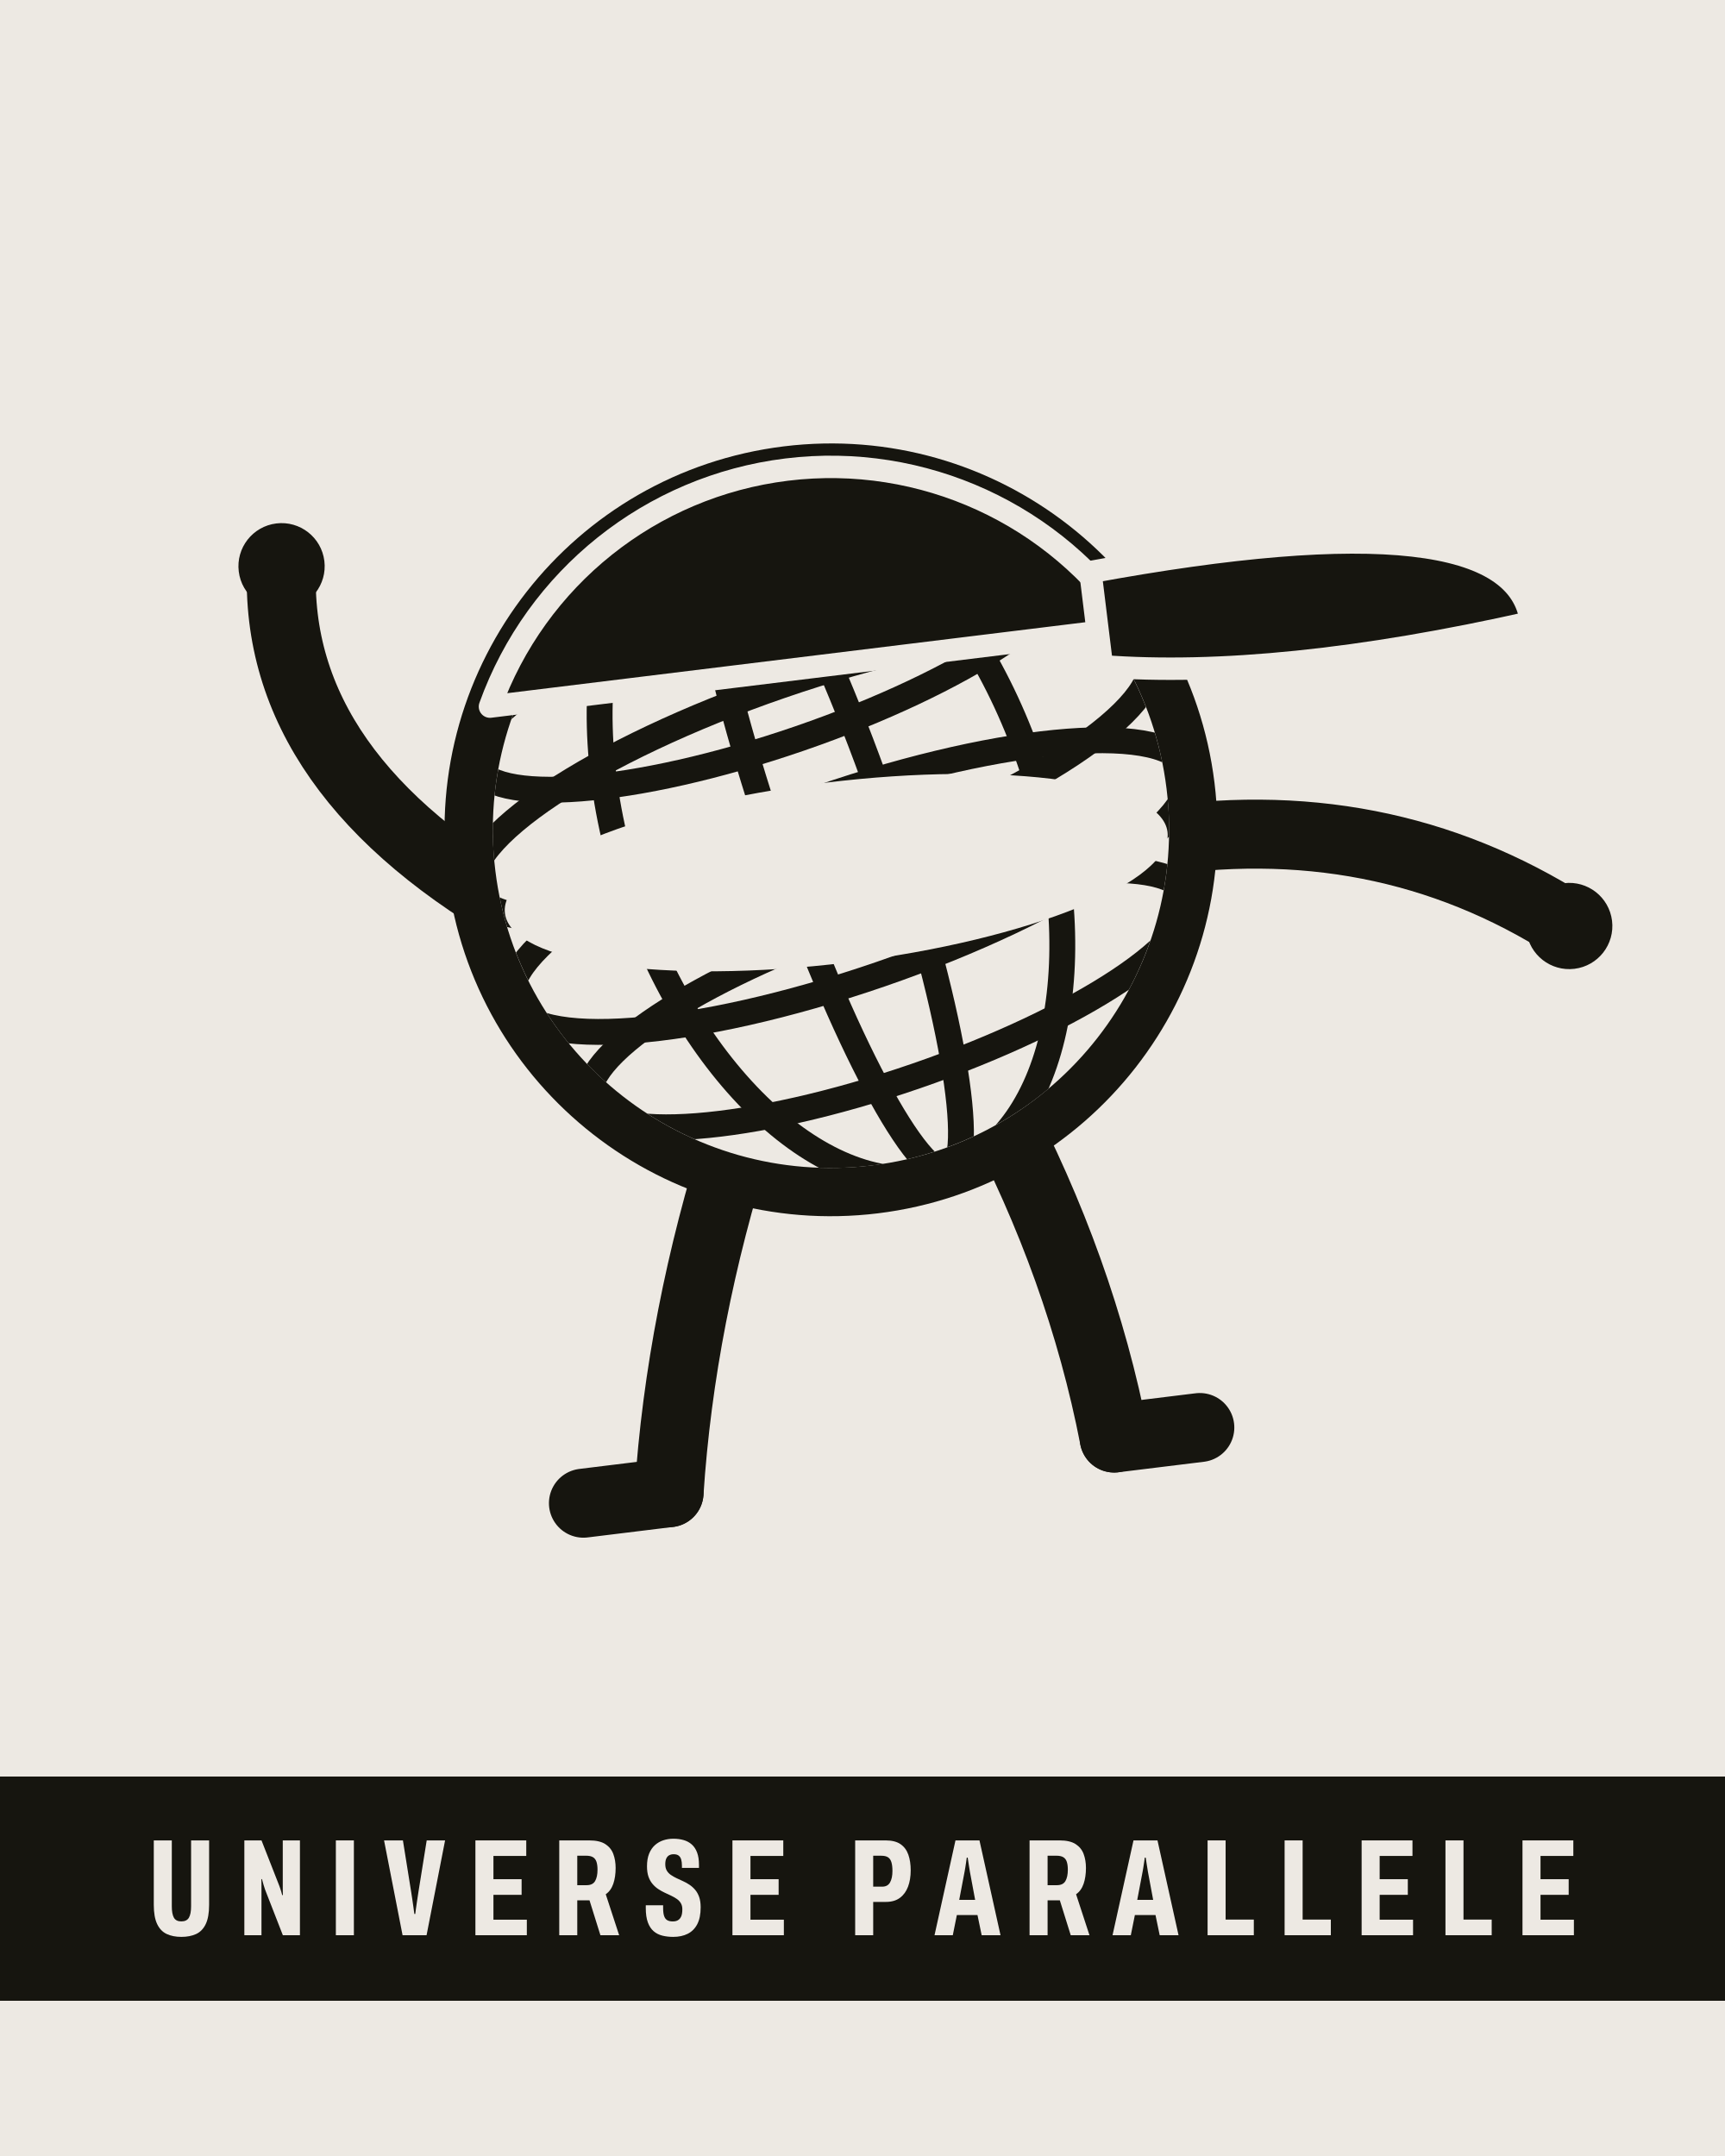
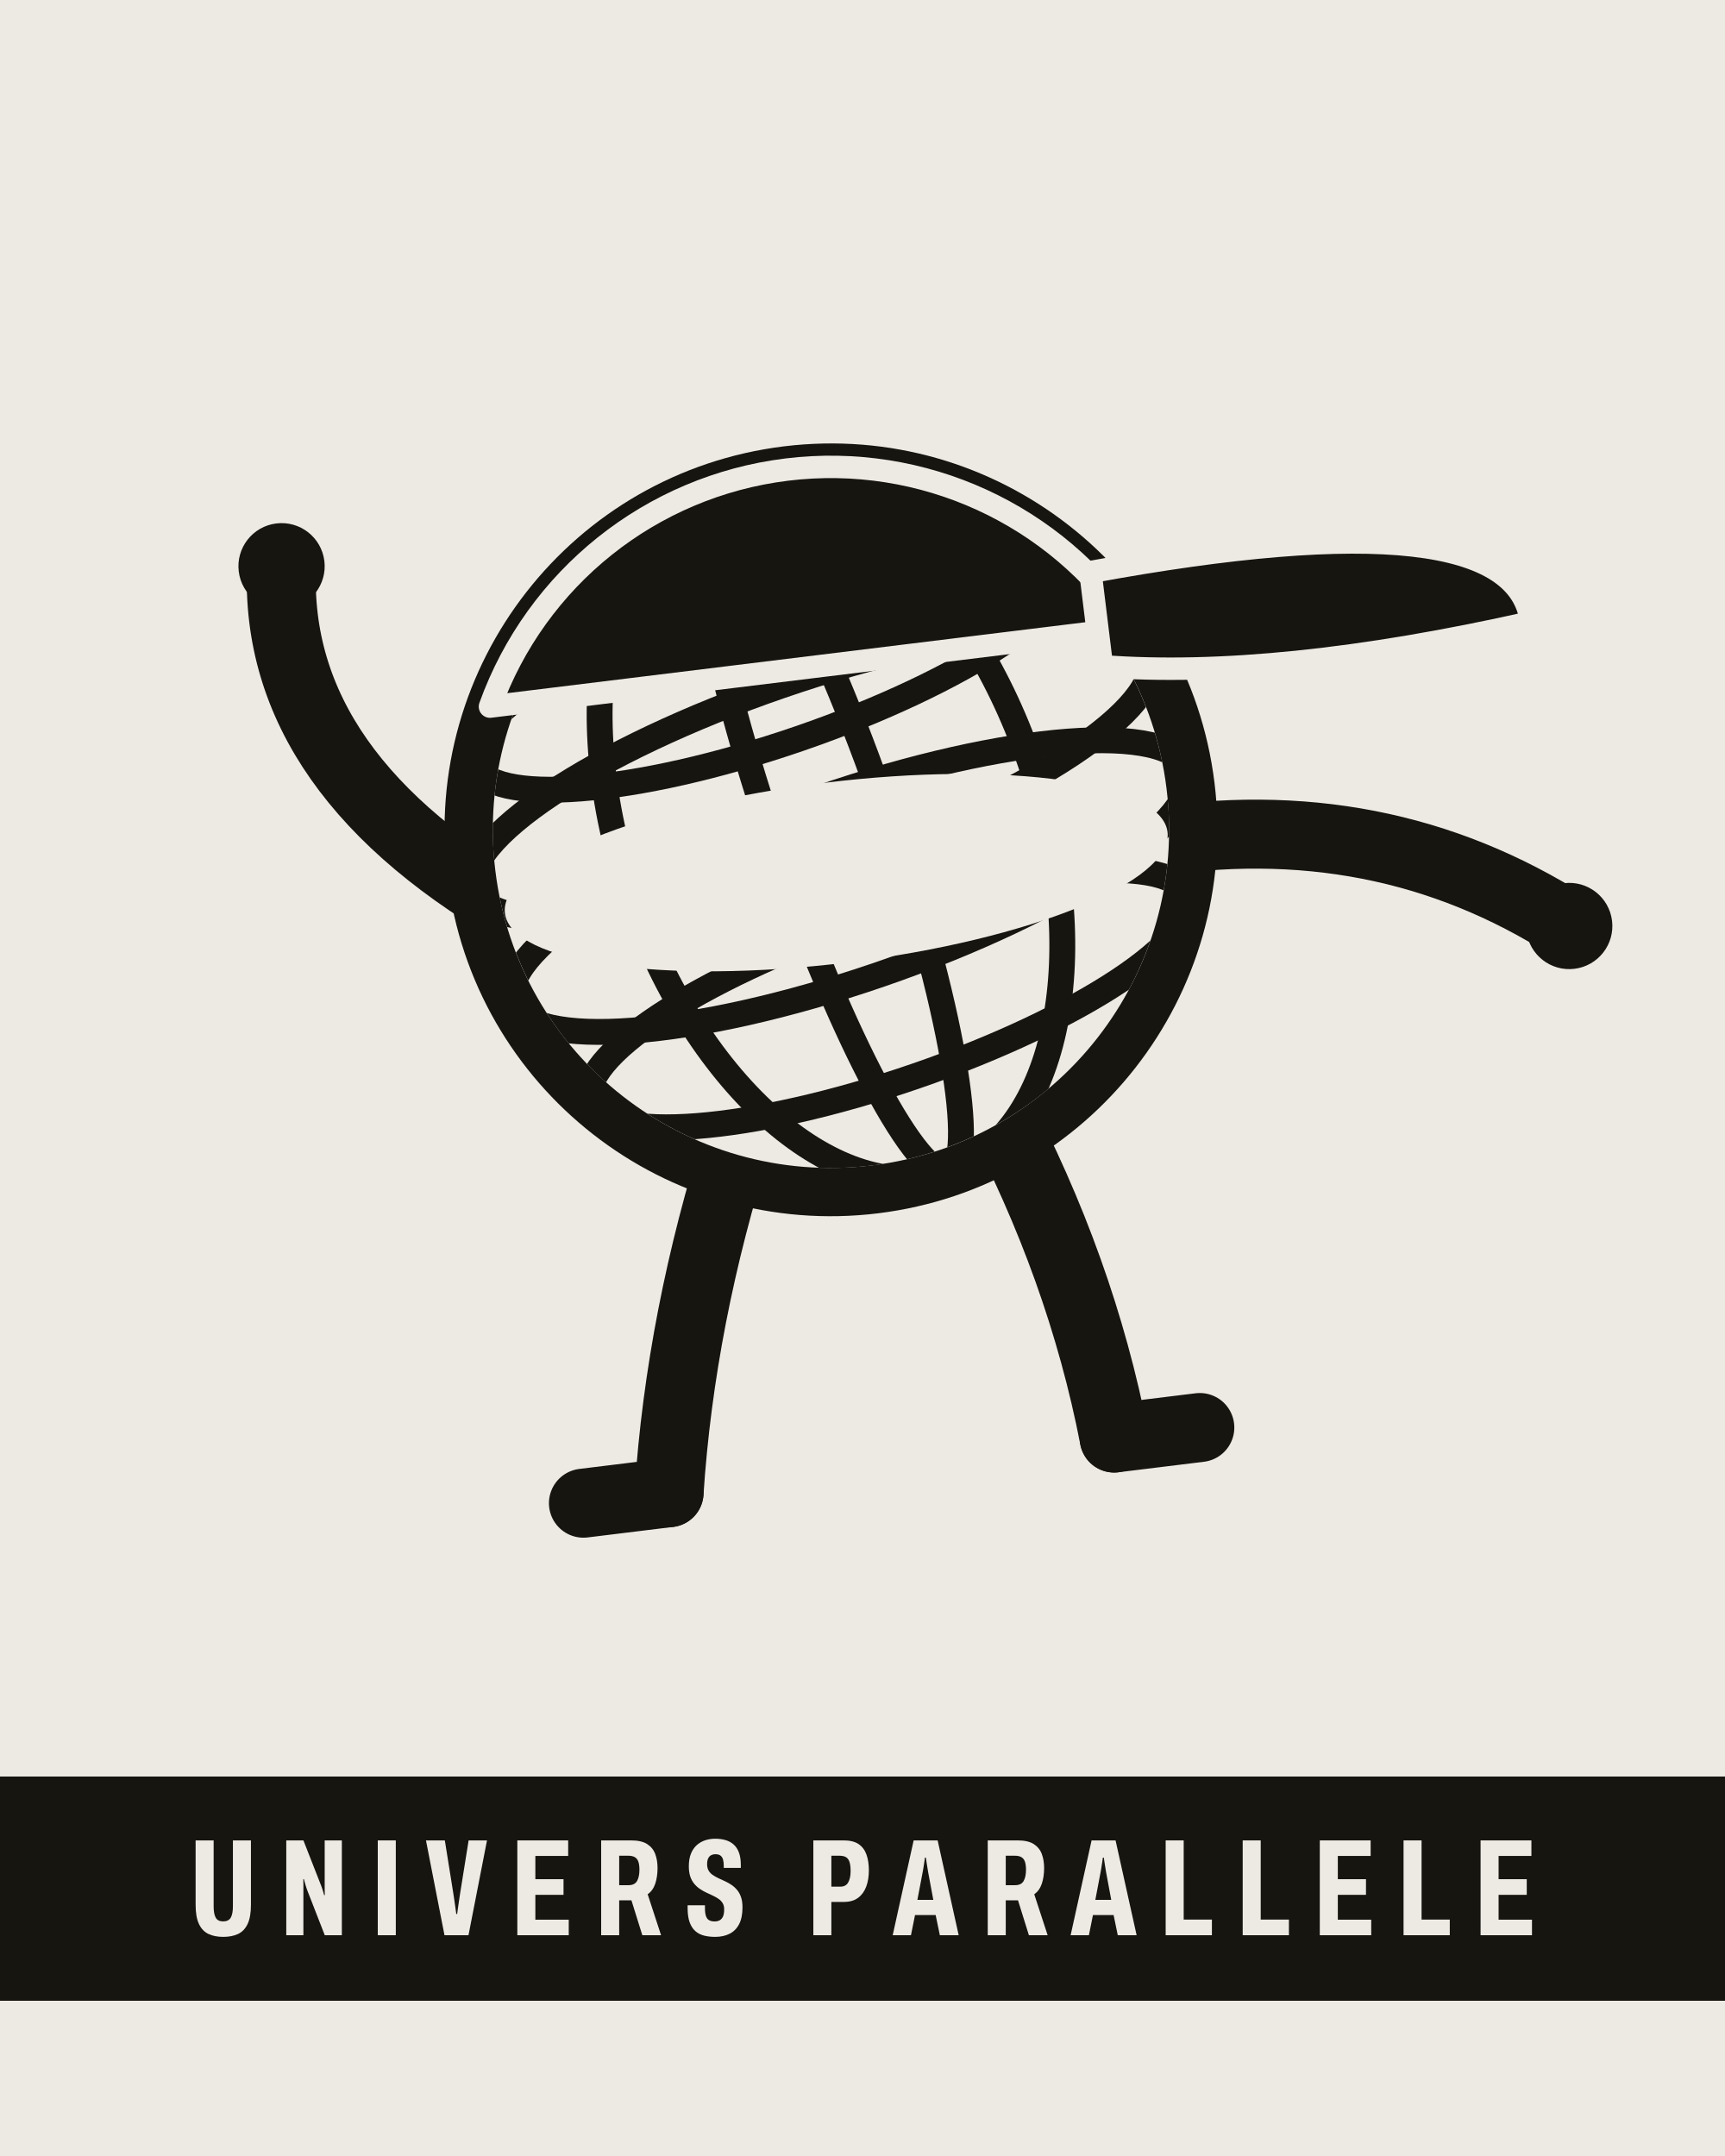
- <svg xmlns="http://www.w3.org/2000/svg" viewBox="0 0 200 250" width="200" height="250" role="img" aria-label="Universe Parallele">
+ <svg xmlns="http://www.w3.org/2000/svg" viewBox="0 0 200 250" width="200" height="250" role="img" aria-label="Univers Parallele">
  <rect width="200" height="250" fill="#EDE9E3" />
  <g transform="rotate(-7 100 126)">
    <path d="M64.0,102.0 Q36.5,81.9 40.5,57.9" fill="none" stroke="#16150F" stroke-width="8" stroke-linecap="round" />
    <circle cx="40.5" cy="57.9" r="5.0" fill="#16150F" stroke="none" />
    <path d="M136.0,102.0 Q163.5,100.9 183.6,117.5" fill="none" stroke="#16150F" stroke-width="8" stroke-linecap="round" />
    <circle cx="183.6" cy="117.5" r="5.0" fill="#16150F" stroke="none" />
    <path d="M85,130.0 Q75.8,150.0 72.0,170.0" fill="none" stroke="#16150F" stroke-width="8" stroke-linecap="round" />
    <path d="M72.0,170.0 l-10,0" fill="none" stroke="#16150F" stroke-width="8" stroke-linecap="round" />
    <path d="M115,130.0 Q122.6,150.0 124.0,170.0" fill="none" stroke="#16150F" stroke-width="8" stroke-linecap="round" />
    <path d="M124.0,170.0 l10,0" fill="none" stroke="#16150F" stroke-width="8" stroke-linecap="round" />
    <defs>
      <clipPath id="g">
        <circle cx="100" cy="96" r="39.2" />
      </clipPath>
    </defs>
    <circle cx="100" cy="96" r="42" fill="#EDE9E3" stroke="#16150F" stroke-width="5.6" />
    <g clip-path="url(#g)" transform="rotate(-12 100 96)">
      <ellipse cx="100" cy="75.3" rx="36.6" ry="9.5" fill="none" stroke="#16150F" stroke-width="3.0" />
      <ellipse cx="100" cy="89.1" rx="41.4" ry="10.8" fill="none" stroke="#16150F" stroke-width="3.0" />
      <ellipse cx="100" cy="102.9" rx="41.4" ry="10.8" fill="none" stroke="#16150F" stroke-width="3.0" />
      <ellipse cx="100" cy="116.7" rx="36.6" ry="9.5" fill="none" stroke="#16150F" stroke-width="3.0" />
      <ellipse cx="100" cy="96" rx="6.7" ry="42" fill="none" stroke="#16150F" stroke-width="3.0" />
      <ellipse cx="100" cy="96" rx="24.4" ry="42" fill="none" stroke="#16150F" stroke-width="3.0" />
      <ellipse cx="100" cy="96" rx="42.0" ry="42" fill="none" stroke="#16150F" stroke-width="3.0" />
    </g>
    <g fill="#16150F" stroke="#EDE9E3" stroke-width="2.6" stroke-linejoin="round">
      <path d="M62.5,77 A42,42 0 0 1 137.5,77 Z" />
      <path d="M133.5,70 Q183.5,67 183.5,82 Q153.5,85 133.5,81 Z" />
    </g>
    <ellipse cx="100" cy="101" rx="38.7" ry="10.5" fill="#EDE9E3" stroke="none" />
    <g stroke="#EDE9E3" stroke-width="6.4" stroke-linecap="round" fill="none">
      <path d="M84,97 l0,8" />
      <path d="M116,97 l0,8" />
    </g>
  </g>
  <rect x="0" y="206" width="200" height="26" fill="#16150F" />
  <g fill="#EDE9E3" stroke="none">
-     <path transform="translate(17.12 224.40) scale(0.016 -0.016)" d="M244.2 -12.0Q182.7 -12.0 138.0 8.9Q93.3 29.9 68.8 80.9Q44.4 132.0 44.4 220.6V687.2H175.0V209.8Q175.0 154.5 190.1 127.3Q205.3 100.2 243.7 100.2Q283.2 100.2 299.0 127.3Q314.7 154.5 314.7 209.8V687.2H445.3V220.6Q445.3 132.0 420.9 80.9Q396.4 29.9 351.6 8.9Q306.7 -12.0 244.2 -12.0Z" />
-     <path transform="translate(27.54 224.40) scale(0.016 -0.016)" d="M49.4 0.0V687.2H173.7L302.0 359.7Q305.0 351.8 308.9 340.4Q312.8 329.0 316.7 316.2Q320.6 303.3 323.6 290.8H328.6Q327.8 310.4 327.8 329.2Q327.8 348.0 327.8 359.7V687.2H452.2V0.0H328.4L199.5 330.9Q195.1 343.8 188.9 364.0Q182.7 384.3 177.0 406.6H172.7Q173.5 390.5 173.5 369.5Q173.5 348.5 173.5 330.9V0.0Z" />
-     <path transform="translate(38.15 224.40) scale(0.016 -0.016)" d="M49.4 0.0V687.2H180.0V0.0Z" />
-     <path transform="translate(44.39 224.40) scale(0.016 -0.016)" d="M142.8 0.0 8.6 687.2H145.3L205.4 312.0Q209.0 291.6 212.9 263.1Q216.9 234.6 221.2 205.4Q225.6 176.2 228.1 154.0H234.8Q236.0 165.2 239.1 187.8Q242.1 210.3 246.9 242.0Q251.6 273.6 257.5 312.0L317.7 687.2H450.9L316.7 0.0Z" />
-     <path transform="translate(54.33 224.40) scale(0.016 -0.016)" d="M49.4 0.0V687.2H417.8V574.6H180.0V406.1H384.1V292.7H180.0V112.6H422.0V0.0Z" />
-     <path transform="translate(64.05 224.40) scale(0.016 -0.016)" d="M49.4 0.0V687.2H266.3Q341.7 687.2 383.2 660.4Q424.6 633.6 441.3 588.3Q458.0 543.0 458.0 487.2Q458.0 423.0 441.2 373.2Q424.3 323.3 386.4 296.9L483.5 0.0H347.7L268.7 252.9H180.0V0.0ZM180.0 362.7H247.8Q292.1 362.7 309.4 392.9Q326.7 423.1 326.7 474.7Q326.7 509.2 319.3 531.8Q311.9 554.3 294.1 565.3Q276.3 576.3 243.1 576.3H180.0Z" />
-     <path transform="translate(74.46 224.40) scale(0.016 -0.016)" d="M224.8 -12.0Q182.1 -12.0 145.9 -3.0Q109.6 6.0 82.7 29.1Q55.9 52.2 40.8 93.0Q25.8 133.9 25.8 197.7Q25.8 202.1 25.8 207.6Q25.8 213.2 26.0 217.2H151.5Q151.5 212.2 151.5 207.1Q151.5 202.0 151.5 197.0Q151.5 160.0 158.8 138.8Q166.2 117.6 181.6 108.8Q197.0 100.0 221.1 100.0Q235.2 100.0 246.0 103.1Q256.9 106.3 265.6 113.4Q274.3 120.6 279.9 130.9Q285.6 141.2 288.1 155.4Q290.7 169.7 290.7 188.1Q290.7 214.1 279.9 232.2Q269.1 250.3 250.7 263.0Q232.2 275.8 209.7 286.5Q187.1 297.1 162.6 308.5Q138.2 319.9 115.6 335.0Q93.0 350.1 74.6 372.0Q56.1 393.8 45.3 424.6Q34.6 455.4 34.6 499.4Q34.6 553.2 50.0 591.2Q65.4 629.1 92.3 653.1Q119.2 677.0 153.5 688.2Q187.9 699.4 225.8 699.4Q266.8 699.4 300.8 689.4Q334.9 679.4 359.5 657.4Q384.2 635.4 397.7 599.2Q411.3 563.0 411.3 510.6V487.8H287.8V503.0Q287.8 530.1 282.4 548.7Q277.0 567.2 264.1 577.1Q251.3 587.0 227.6 587.0Q209.7 587.0 195.9 579.7Q182.1 572.3 174.6 556.4Q167.1 540.5 167.1 514.4Q167.1 487.1 177.9 468.6Q188.7 450.1 207.3 437.2Q225.8 424.4 248.4 413.7Q271.0 403.0 295.3 392.0Q319.7 381.0 342.2 366.0Q364.8 351.0 383.3 329.4Q401.9 307.8 412.7 276.8Q423.5 245.8 423.5 202.0Q423.5 127.8 399.2 80.6Q374.8 33.3 330.2 10.7Q285.5 -12.0 224.8 -12.0Z" />
-     <path transform="translate(84.13 224.40) scale(0.016 -0.016)" d="M49.4 0.0V687.2H417.8V574.6H180.0V406.1H384.1V292.7H180.0V112.6H422.0V0.0Z" />
-     <path transform="translate(98.36 224.40) scale(0.016 -0.016)" d="M49.4 0.0V687.2H269.7Q338.6 687.2 378.1 659.9Q417.6 632.6 434.7 583.7Q451.8 534.8 451.8 470.3Q451.8 403.0 432.4 351.6Q413.0 300.3 373.4 270.8Q333.8 241.4 272.2 241.4H180.0V0.0ZM180.0 352.0H245.1Q285.1 352.0 302.3 383.0Q319.5 414.0 319.5 465.1Q319.5 505.0 311.9 529.5Q304.3 554.1 286.9 565.1Q269.5 576.1 238.9 576.1H180.0Z" />
-     <path transform="translate(108.35 224.40) scale(0.016 -0.016)" d="M0.0 0.0 151.9 687.2H325.7L478.3 0.0H341.7L311.3 146.4H161.9L132.4 0.0ZM179.0 256.1H294.4L256.2 461.0Q255.2 467.7 253.3 479.5Q251.4 491.4 249.0 506.0Q246.6 520.6 244.5 535.2Q242.4 549.7 240.4 562.4H233.7Q231.7 547.3 228.8 528.1Q226.0 508.9 223.1 490.7Q220.2 472.5 218.0 461.0Z" />
-     <path transform="translate(118.58 224.40) scale(0.016 -0.016)" d="M49.4 0.0V687.2H266.3Q341.7 687.2 383.2 660.4Q424.6 633.6 441.3 588.3Q458.0 543.0 458.0 487.2Q458.0 423.0 441.2 373.2Q424.3 323.3 386.4 296.9L483.5 0.0H347.7L268.7 252.9H180.0V0.0ZM180.0 362.7H247.8Q292.1 362.7 309.4 392.9Q326.7 423.1 326.7 474.7Q326.7 509.2 319.3 531.8Q311.9 554.3 294.1 565.3Q276.3 576.3 243.1 576.3H180.0Z" />
-     <path transform="translate(128.99 224.40) scale(0.016 -0.016)" d="M0.0 0.0 151.9 687.2H325.7L478.3 0.0H341.7L311.3 146.4H161.9L132.4 0.0ZM179.0 256.1H294.4L256.2 461.0Q255.2 467.7 253.3 479.5Q251.4 491.4 249.0 506.0Q246.6 520.6 244.5 535.2Q242.4 549.7 240.4 562.4H233.7Q231.7 547.3 228.8 528.1Q226.0 508.9 223.1 490.7Q220.2 472.5 218.0 461.0Z" />
-     <path transform="translate(139.22 224.40) scale(0.016 -0.016)" d="M49.4 0.0V687.2H180.0V113.4H384.4V0.0Z" />
-     <path transform="translate(148.15 224.40) scale(0.016 -0.016)" d="M49.4 0.0V687.2H180.0V113.4H384.4V0.0Z" />
-     <path transform="translate(157.08 224.40) scale(0.016 -0.016)" d="M49.4 0.0V687.2H417.8V574.6H180.0V406.1H384.1V292.7H180.0V112.6H422.0V0.0Z" />
-     <path transform="translate(166.80 224.40) scale(0.016 -0.016)" d="M49.4 0.0V687.2H180.0V113.4H384.4V0.0Z" />
-     <path transform="translate(175.73 224.40) scale(0.016 -0.016)" d="M49.4 0.0V687.2H417.8V574.6H180.0V406.1H384.1V292.7H180.0V112.6H422.0V0.0Z" />
+     <path transform="translate(21.97 224.40) scale(0.016 -0.016)" d="M244.2 -12.0Q182.7 -12.0 138.0 8.9Q93.3 29.9 68.8 80.9Q44.4 132.0 44.4 220.6V687.2H175.0V209.8Q175.0 154.5 190.1 127.3Q205.3 100.2 243.7 100.2Q283.2 100.2 299.0 127.3Q314.7 154.5 314.7 209.8V687.2H445.3V220.6Q445.3 132.0 420.9 80.9Q396.4 29.9 351.6 8.9Q306.7 -12.0 244.2 -12.0Z" />
+     <path transform="translate(32.40 224.40) scale(0.016 -0.016)" d="M49.4 0.0V687.2H173.7L302.0 359.7Q305.0 351.8 308.9 340.4Q312.8 329.0 316.7 316.2Q320.6 303.3 323.6 290.8H328.6Q327.8 310.4 327.8 329.2Q327.8 348.0 327.8 359.7V687.2H452.2V0.0H328.4L199.5 330.9Q195.1 343.8 188.9 364.0Q182.7 384.3 177.0 406.6H172.7Q173.5 390.5 173.5 369.5Q173.5 348.5 173.5 330.9V0.0Z" />
+     <path transform="translate(43.01 224.40) scale(0.016 -0.016)" d="M49.4 0.0V687.2H180.0V0.0Z" />
+     <path transform="translate(49.25 224.40) scale(0.016 -0.016)" d="M142.8 0.0 8.6 687.2H145.3L205.4 312.0Q209.0 291.6 212.9 263.1Q216.9 234.6 221.2 205.4Q225.6 176.2 228.1 154.0H234.8Q236.0 165.2 239.1 187.8Q242.1 210.3 246.9 242.0Q251.6 273.6 257.5 312.0L317.7 687.2H450.9L316.7 0.0Z" />
+     <path transform="translate(59.19 224.40) scale(0.016 -0.016)" d="M49.4 0.0V687.2H417.8V574.6H180.0V406.1H384.1V292.7H180.0V112.6H422.0V0.0Z" />
+     <path transform="translate(68.91 224.40) scale(0.016 -0.016)" d="M49.4 0.0V687.2H266.3Q341.7 687.2 383.2 660.4Q424.6 633.6 441.3 588.3Q458.0 543.0 458.0 487.2Q458.0 423.0 441.2 373.2Q424.3 323.3 386.4 296.9L483.5 0.0H347.7L268.7 252.9H180.0V0.0ZM180.0 362.7H247.8Q292.1 362.7 309.4 392.9Q326.7 423.1 326.7 474.7Q326.7 509.2 319.3 531.8Q311.9 554.3 294.1 565.3Q276.3 576.3 243.1 576.3H180.0Z" />
+     <path transform="translate(79.31 224.40) scale(0.016 -0.016)" d="M224.8 -12.0Q182.1 -12.0 145.9 -3.0Q109.6 6.0 82.7 29.1Q55.9 52.2 40.8 93.0Q25.8 133.9 25.8 197.7Q25.8 202.1 25.8 207.6Q25.8 213.2 26.0 217.2H151.5Q151.5 212.2 151.5 207.1Q151.5 202.0 151.5 197.0Q151.5 160.0 158.8 138.8Q166.2 117.6 181.6 108.8Q197.0 100.0 221.1 100.0Q235.2 100.0 246.0 103.1Q256.9 106.3 265.6 113.4Q274.3 120.6 279.9 130.9Q285.6 141.2 288.1 155.4Q290.7 169.7 290.7 188.1Q290.7 214.1 279.9 232.2Q269.1 250.3 250.7 263.0Q232.2 275.8 209.7 286.5Q187.1 297.1 162.6 308.5Q138.2 319.9 115.6 335.0Q93.0 350.1 74.6 372.0Q56.1 393.8 45.3 424.6Q34.6 455.4 34.6 499.4Q34.6 553.2 50.0 591.2Q65.4 629.1 92.3 653.1Q119.2 677.0 153.5 688.2Q187.9 699.4 225.8 699.4Q266.8 699.4 300.8 689.4Q334.9 679.4 359.5 657.4Q384.2 635.4 397.7 599.2Q411.3 563.0 411.3 510.6V487.8H287.8V503.0Q287.8 530.1 282.4 548.7Q277.0 567.2 264.1 577.1Q251.3 587.0 227.6 587.0Q209.7 587.0 195.9 579.7Q182.1 572.3 174.6 556.4Q167.1 540.5 167.1 514.4Q167.1 487.1 177.9 468.6Q188.7 450.1 207.3 437.2Q225.8 424.4 248.4 413.7Q271.0 403.0 295.3 392.0Q319.7 381.0 342.2 366.0Q364.8 351.0 383.3 329.4Q401.9 307.8 412.7 276.8Q423.5 245.8 423.5 202.0Q423.5 127.8 399.2 80.6Q374.8 33.3 330.2 10.7Q285.5 -12.0 224.8 -12.0Z" />
+     <path transform="translate(93.51 224.40) scale(0.016 -0.016)" d="M49.4 0.0V687.2H269.7Q338.6 687.2 378.1 659.9Q417.6 632.6 434.7 583.7Q451.8 534.8 451.8 470.3Q451.8 403.0 432.4 351.6Q413.0 300.3 373.4 270.8Q333.8 241.4 272.2 241.4H180.0V0.0ZM180.0 352.0H245.1Q285.1 352.0 302.3 383.0Q319.5 414.0 319.5 465.1Q319.5 505.0 311.9 529.5Q304.3 554.1 286.9 565.1Q269.5 576.1 238.9 576.1H180.0Z" />
+     <path transform="translate(103.50 224.40) scale(0.016 -0.016)" d="M0.0 0.0 151.9 687.2H325.7L478.3 0.0H341.7L311.3 146.4H161.9L132.4 0.0ZM179.0 256.1H294.4L256.2 461.0Q255.2 467.7 253.3 479.5Q251.4 491.4 249.0 506.0Q246.6 520.6 244.5 535.2Q242.4 549.7 240.4 562.4H233.7Q231.7 547.3 228.8 528.1Q226.0 508.9 223.1 490.7Q220.2 472.5 218.0 461.0Z" />
+     <path transform="translate(113.73 224.40) scale(0.016 -0.016)" d="M49.4 0.0V687.2H266.3Q341.7 687.2 383.2 660.4Q424.6 633.6 441.3 588.3Q458.0 543.0 458.0 487.2Q458.0 423.0 441.2 373.2Q424.3 323.3 386.4 296.9L483.5 0.0H347.7L268.7 252.9H180.0V0.0ZM180.0 362.7H247.8Q292.1 362.7 309.4 392.9Q326.7 423.1 326.7 474.7Q326.7 509.2 319.3 531.8Q311.9 554.3 294.1 565.3Q276.3 576.3 243.1 576.3H180.0Z" />
+     <path transform="translate(124.13 224.40) scale(0.016 -0.016)" d="M0.0 0.0 151.9 687.2H325.7L478.3 0.0H341.7L311.3 146.4H161.9L132.4 0.0ZM179.0 256.1H294.4L256.2 461.0Q255.2 467.7 253.3 479.5Q251.4 491.4 249.0 506.0Q246.6 520.6 244.5 535.2Q242.4 549.7 240.4 562.4H233.7Q231.7 547.3 228.8 528.1Q226.0 508.9 223.1 490.7Q220.2 472.5 218.0 461.0Z" />
+     <path transform="translate(134.36 224.40) scale(0.016 -0.016)" d="M49.4 0.0V687.2H180.0V113.4H384.4V0.0Z" />
+     <path transform="translate(143.29 224.40) scale(0.016 -0.016)" d="M49.4 0.0V687.2H180.0V113.4H384.4V0.0Z" />
+     <path transform="translate(152.23 224.40) scale(0.016 -0.016)" d="M49.4 0.0V687.2H417.8V574.6H180.0V406.1H384.1V292.7H180.0V112.6H422.0V0.0Z" />
+     <path transform="translate(161.94 224.40) scale(0.016 -0.016)" d="M49.4 0.0V687.2H180.0V113.4H384.4V0.0Z" />
+     <path transform="translate(170.87 224.40) scale(0.016 -0.016)" d="M49.4 0.0V687.2H417.8V574.6H180.0V406.1H384.1V292.7H180.0V112.6H422.0V0.0Z" />
  </g>
</svg>
